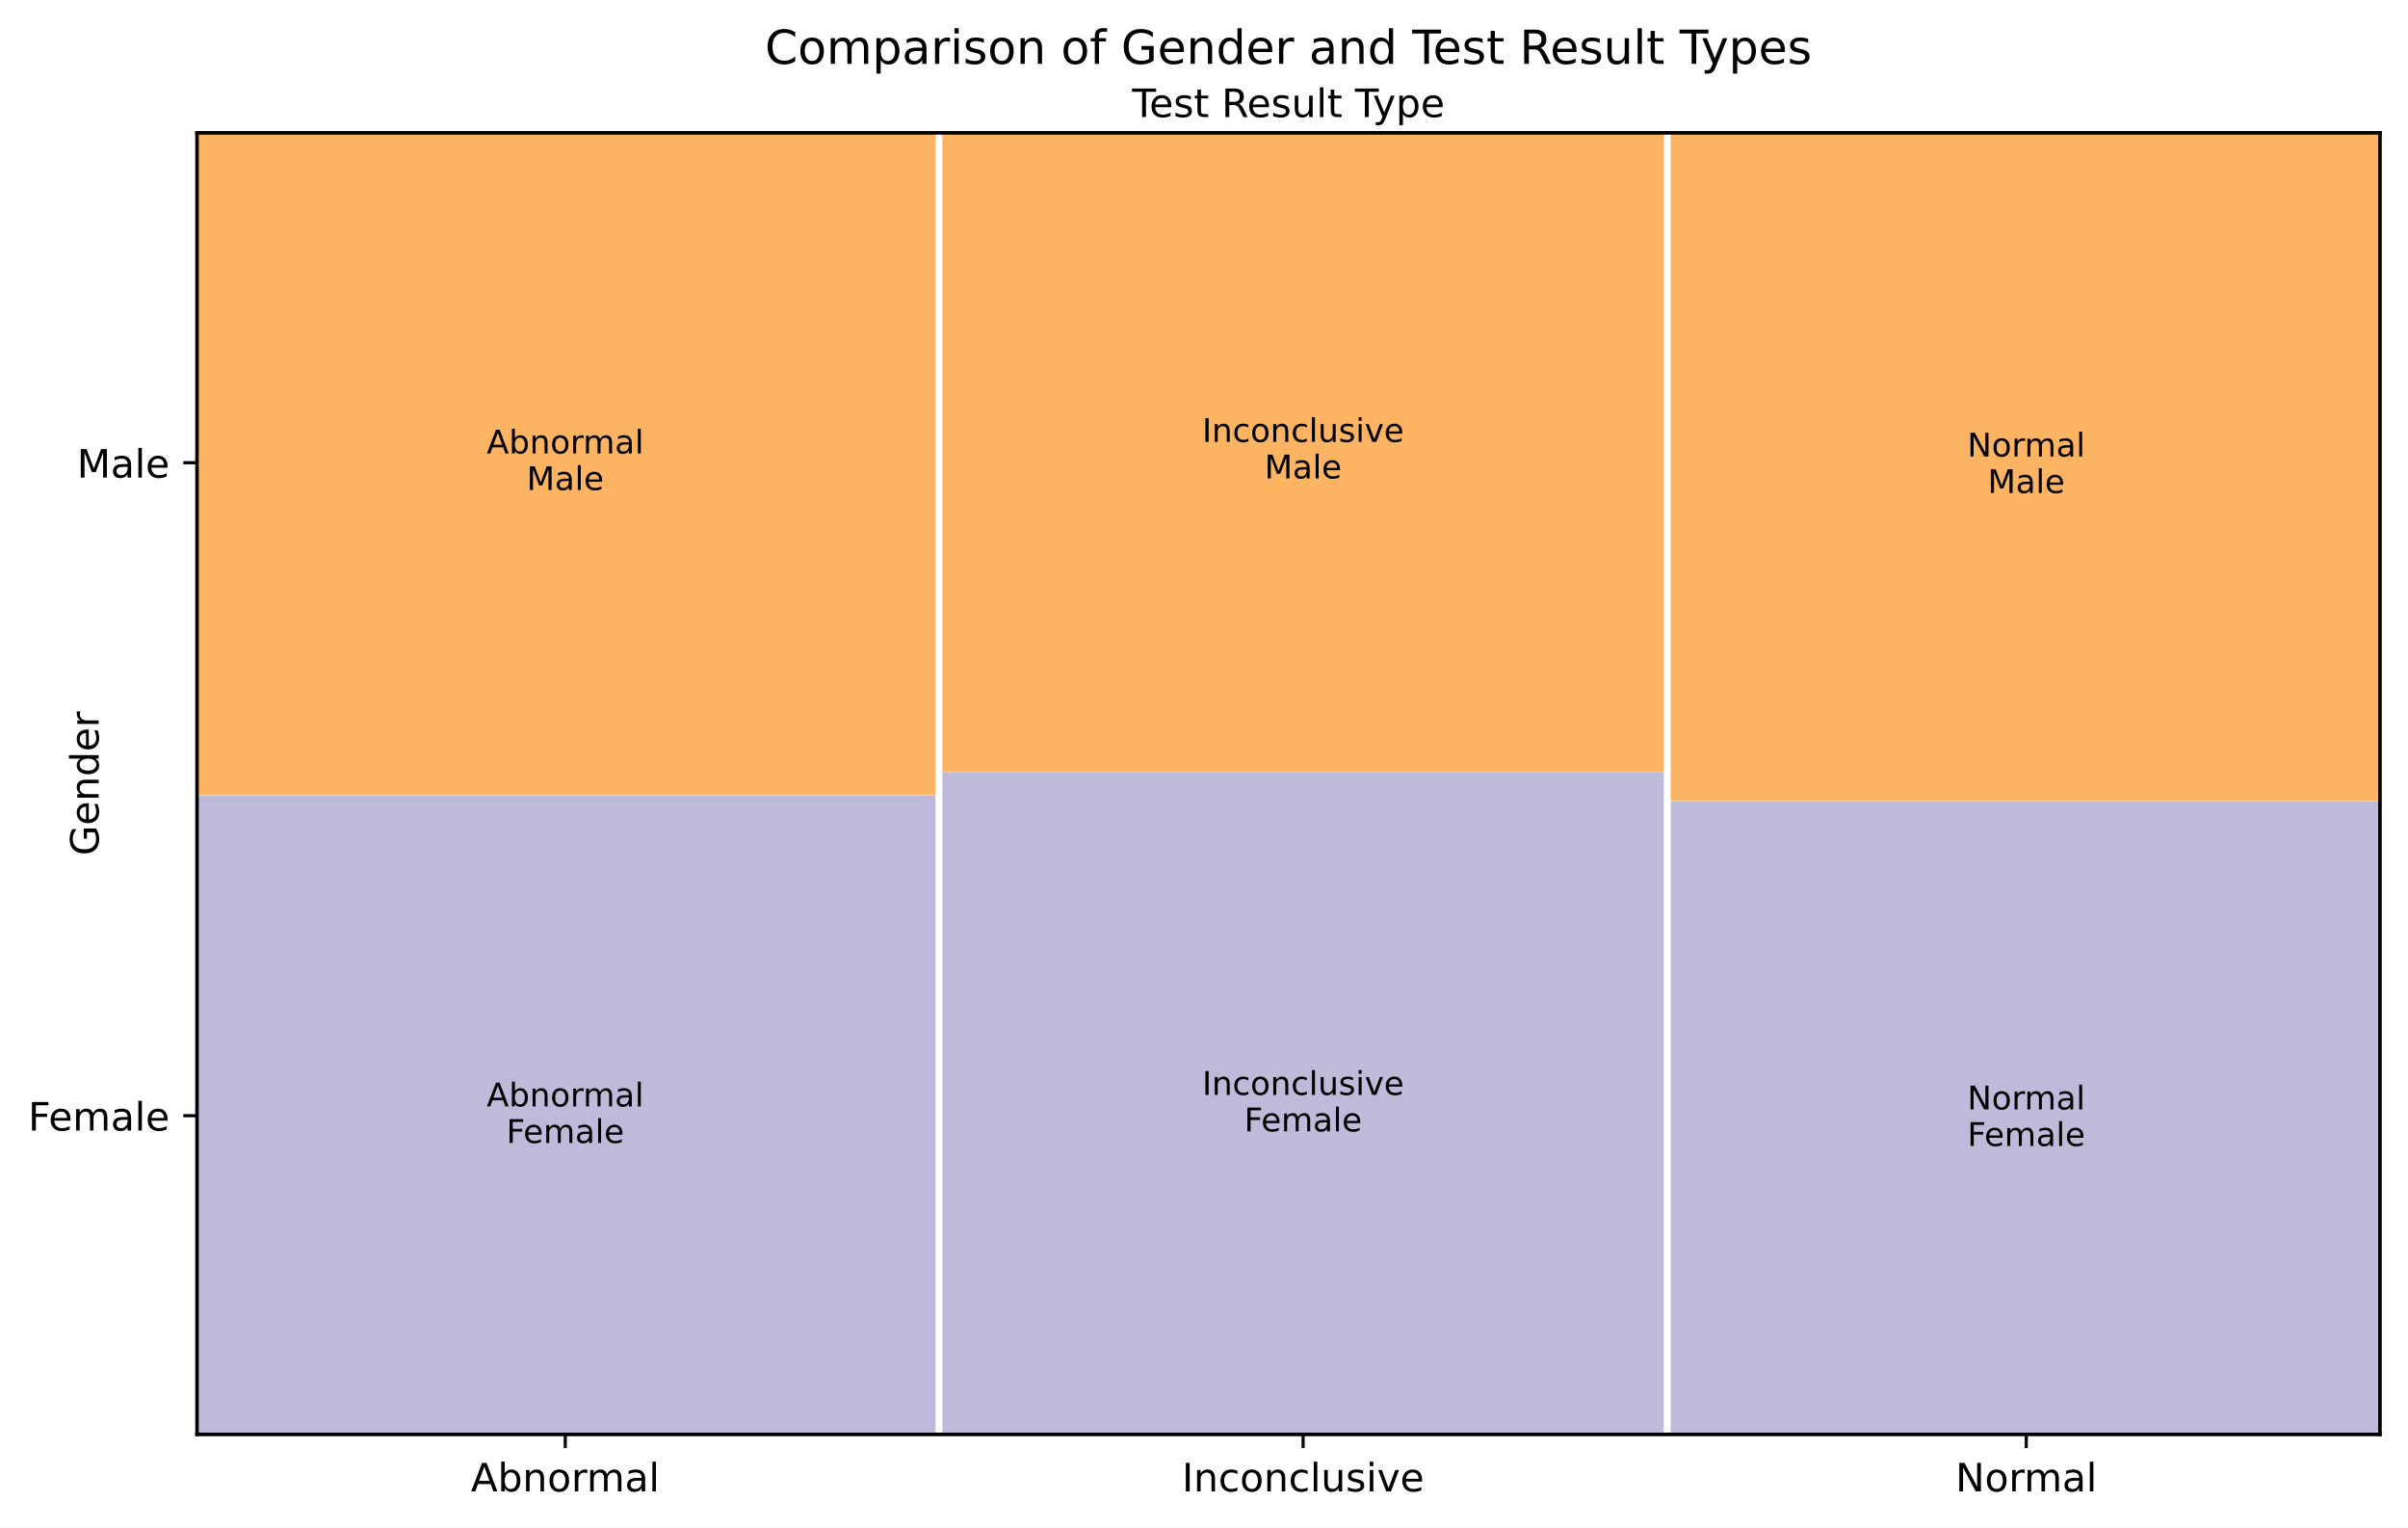
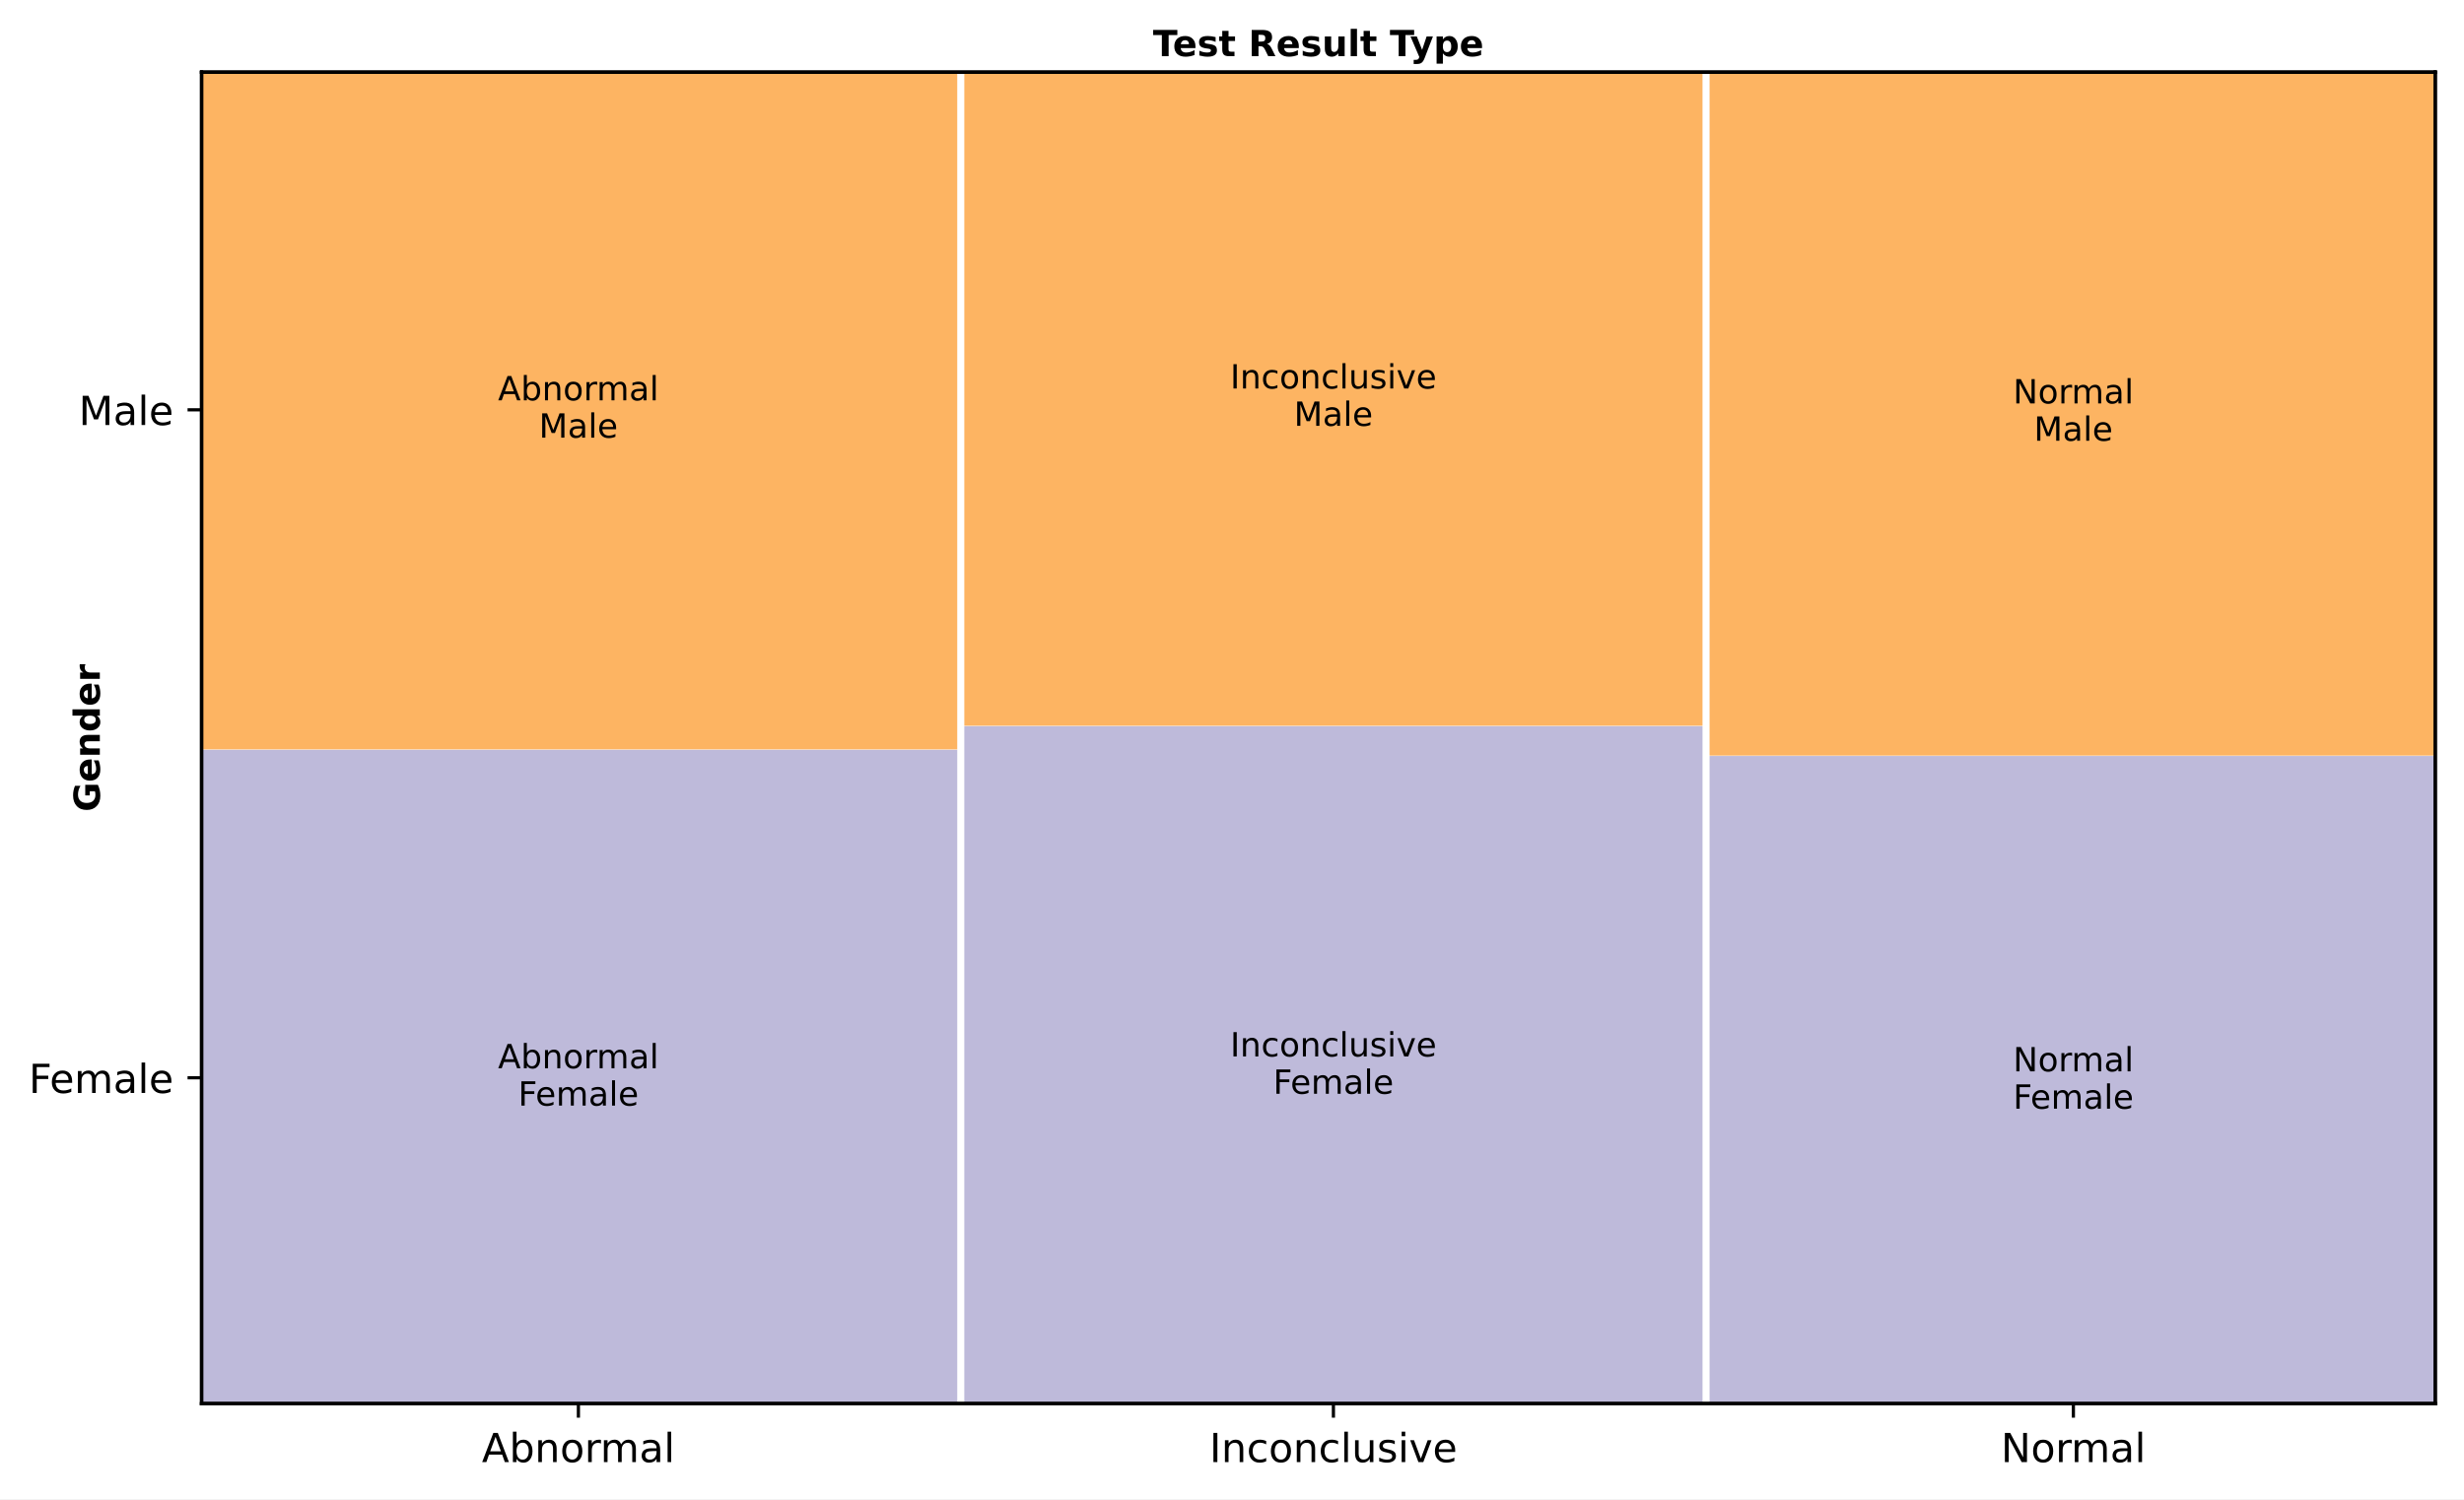
- <svg xmlns="http://www.w3.org/2000/svg" xmlns:xlink="http://www.w3.org/1999/xlink" width="615.555pt" height="390.435pt" viewBox="0 0 615.555 390.435" version="1.1">
+ <svg xmlns="http://www.w3.org/2000/svg" xmlns:xlink="http://www.w3.org/1999/xlink" width="615.555pt" height="374.557pt" viewBox="0 0 615.555 374.557" version="1.1">
  <defs>
    <style type="text/css">*{stroke-linejoin: round; stroke-linecap: butt}</style>
  </defs>
  <g id="figure_1">
    <g id="patch_1">
-       <path d="M 0 390.435  L 615.555 390.435  L 615.555 0  L 0 0  z " style="fill: #ffffff" />
+       <path d="M 0 374.557  L 615.555 374.557  L 615.555 0  L 0 0  z " style="fill: #ffffff" />
    </g>
    <g id="axes_1">
      <g id="patch_2">
-         <path d="M 50.355 366.557  L 608.355 366.557  L 608.355 33.917  L 50.355 33.917  z " style="fill: #ffffff" />
+         <path d="M 50.355 350.679  L 608.355 350.679  L 608.355 18.039  L 50.355 18.039  z " style="fill: #ffffff" />
      </g>
      <g id="patch_3">
-         <path d="M 50.355 366.557  L 238.638 366.557  L 238.638 203.708  L 50.355 203.708  z " clip-path="url(#p337339353b)" style="fill: #bebada; stroke: #bebada; stroke-linejoin: miter" />
+         <path d="M 50.355 350.679  L 238.638 350.679  L 238.638 187.83  L 50.355 187.83  z " clip-path="url(#p6de91dd6f9)" style="fill: #bebada; stroke: #bebada; stroke-linejoin: miter" />
      </g>
      <g id="patch_4">
-         <path d="M 50.355 202.602  L 238.638 202.602  L 238.638 33.917  L 50.355 33.917  z " clip-path="url(#p337339353b)" style="fill: #fdb462; stroke: #fdb462; stroke-linejoin: miter" />
+         <path d="M 50.355 186.724  L 238.638 186.724  L 238.638 18.039  L 50.355 18.039  z " clip-path="url(#p6de91dd6f9)" style="fill: #fdb462; stroke: #fdb462; stroke-linejoin: miter" />
      </g>
      <g id="patch_5">
-         <path d="M 241.401 366.557  L 424.822 366.557  L 424.822 197.793  L 241.401 197.793  z " clip-path="url(#p337339353b)" style="fill: #bebada; stroke: #bebada; stroke-linejoin: miter" />
+         <path d="M 241.401 350.679  L 424.822 350.679  L 424.822 181.915  L 241.401 181.915  z " clip-path="url(#p6de91dd6f9)" style="fill: #bebada; stroke: #bebada; stroke-linejoin: miter" />
      </g>
      <g id="patch_6">
-         <path d="M 241.401 196.688  L 424.822 196.688  L 424.822 33.917  L 241.401 33.917  z " clip-path="url(#p337339353b)" style="fill: #fdb462; stroke: #fdb462; stroke-linejoin: miter" />
+         <path d="M 241.401 180.81  L 424.822 180.81  L 424.822 18.039  L 241.401 18.039  z " clip-path="url(#p6de91dd6f9)" style="fill: #fdb462; stroke: #fdb462; stroke-linejoin: miter" />
      </g>
      <g id="patch_7">
-         <path d="M 427.585 366.557  L 608.355 366.557  L 608.355 205.247  L 427.585 205.247  z " clip-path="url(#p337339353b)" style="fill: #bebada; stroke: #bebada; stroke-linejoin: miter" />
+         <path d="M 427.585 350.679  L 608.355 350.679  L 608.355 189.369  L 427.585 189.369  z " clip-path="url(#p6de91dd6f9)" style="fill: #bebada; stroke: #bebada; stroke-linejoin: miter" />
      </g>
      <g id="patch_8">
-         <path d="M 427.585 204.142  L 608.355 204.142  L 608.355 33.917  L 427.585 33.917  z " clip-path="url(#p337339353b)" style="fill: #fdb462; stroke: #fdb462; stroke-linejoin: miter" />
+         <path d="M 427.585 188.264  L 608.355 188.264  L 608.355 18.039  L 427.585 18.039  z " clip-path="url(#p6de91dd6f9)" style="fill: #fdb462; stroke: #fdb462; stroke-linejoin: miter" />
      </g>
      <g id="matplotlib.axis_1">
        <g id="xtick_1">
          <g id="line2d_1">
            <defs>
-               <path id="m470be9a6ca" d="M 0 0  L 0 3.5  " style="stroke: #000000; stroke-width: 0.8" />
+               <path id="me38c079eae" d="M 0 0  L 0 3.5  " style="stroke: #000000; stroke-width: 0.8" />
            </defs>
            <g>
-               <use xlink:href="#m470be9a6ca" x="144.496" y="366.557" style="stroke: #000000; stroke-width: 0.8" />
+               <use xlink:href="#me38c079eae" x="144.496" y="350.679" style="stroke: #000000; stroke-width: 0.8" />
            </g>
          </g>
          <g id="text_1">
-             <g transform="translate(120.3824 381.155) scale(0.1 -0.1)">
+             <g transform="translate(120.3824 365.277) scale(0.1 -0.1)">
              <defs>
                <path id="DejaVuSans-41" d="M 2188 4044  L 1331 1722  L 3047 1722  L 2188 4044  z M 1831 4666  L 2547 4666  L 4325 0  L 3669 0  L 3244 1197  L 1141 1197  L 716 0  L 50 0  L 1831 4666  z " transform="scale(0.015625)" />
                <path id="DejaVuSans-62" d="M 3116 1747  Q 3116 2381 2855 2742  Q 2594 3103 2138 3103  Q 1681 3103 1420 2742  Q 1159 2381 1159 1747  Q 1159 1113 1420 752  Q 1681 391 2138 391  Q 2594 391 2855 752  Q 3116 1113 3116 1747  z M 1159 2969  Q 1341 3281 1617 3432  Q 1894 3584 2278 3584  Q 2916 3584 3314 3078  Q 3713 2572 3713 1747  Q 3713 922 3314 415  Q 2916 -91 2278 -91  Q 1894 -91 1617 61  Q 1341 213 1159 525  L 1159 0  L 581 0  L 581 4863  L 1159 4863  L 1159 2969  z " transform="scale(0.015625)" />
                <path id="DejaVuSans-6e" d="M 3513 2113  L 3513 0  L 2938 0  L 2938 2094  Q 2938 2591 2744 2837  Q 2550 3084 2163 3084  Q 1697 3084 1428 2787  Q 1159 2491 1159 1978  L 1159 0  L 581 0  L 581 3500  L 1159 3500  L 1159 2956  Q 1366 3272 1645 3428  Q 1925 3584 2291 3584  Q 2894 3584 3203 3211  Q 3513 2838 3513 2113  z " transform="scale(0.015625)" />
                <path id="DejaVuSans-6f" d="M 1959 3097  Q 1497 3097 1228 2736  Q 959 2375 959 1747  Q 959 1119 1226 758  Q 1494 397 1959 397  Q 2419 397 2687 759  Q 2956 1122 2956 1747  Q 2956 2369 2687 2733  Q 2419 3097 1959 3097  z M 1959 3584  Q 2709 3584 3137 3096  Q 3566 2609 3566 1747  Q 3566 888 3137 398  Q 2709 -91 1959 -91  Q 1206 -91 779 398  Q 353 888 353 1747  Q 353 2609 779 3096  Q 1206 3584 1959 3584  z " transform="scale(0.015625)" />
                <path id="DejaVuSans-72" d="M 2631 2963  Q 2534 3019 2420 3045  Q 2306 3072 2169 3072  Q 1681 3072 1420 2755  Q 1159 2438 1159 1844  L 1159 0  L 581 0  L 581 3500  L 1159 3500  L 1159 2956  Q 1341 3275 1631 3429  Q 1922 3584 2338 3584  Q 2397 3584 2469 3576  Q 2541 3569 2628 3553  L 2631 2963  z " transform="scale(0.015625)" />
                <path id="DejaVuSans-6d" d="M 3328 2828  Q 3544 3216 3844 3400  Q 4144 3584 4550 3584  Q 5097 3584 5394 3201  Q 5691 2819 5691 2113  L 5691 0  L 5113 0  L 5113 2094  Q 5113 2597 4934 2840  Q 4756 3084 4391 3084  Q 3944 3084 3684 2787  Q 3425 2491 3425 1978  L 3425 0  L 2847 0  L 2847 2094  Q 2847 2600 2669 2842  Q 2491 3084 2119 3084  Q 1678 3084 1418 2786  Q 1159 2488 1159 1978  L 1159 0  L 581 0  L 581 3500  L 1159 3500  L 1159 2956  Q 1356 3278 1631 3431  Q 1906 3584 2284 3584  Q 2666 3584 2933 3390  Q 3200 3197 3328 2828  z " transform="scale(0.015625)" />
                <path id="DejaVuSans-61" d="M 2194 1759  Q 1497 1759 1228 1600  Q 959 1441 959 1056  Q 959 750 1161 570  Q 1363 391 1709 391  Q 2188 391 2477 730  Q 2766 1069 2766 1631  L 2766 1759  L 2194 1759  z M 3341 1997  L 3341 0  L 2766 0  L 2766 531  Q 2569 213 2275 61  Q 1981 -91 1556 -91  Q 1019 -91 701 211  Q 384 513 384 1019  Q 384 1609 779 1909  Q 1175 2209 1959 2209  L 2766 2209  L 2766 2266  Q 2766 2663 2505 2880  Q 2244 3097 1772 3097  Q 1472 3097 1187 3025  Q 903 2953 641 2809  L 641 3341  Q 956 3463 1253 3523  Q 1550 3584 1831 3584  Q 2591 3584 2966 3190  Q 3341 2797 3341 1997  z " transform="scale(0.015625)" />
                <path id="DejaVuSans-6c" d="M 603 4863  L 1178 4863  L 1178 0  L 603 0  L 603 4863  z " transform="scale(0.015625)" />
              </defs>
              <use xlink:href="#DejaVuSans-41" />
              <use xlink:href="#DejaVuSans-62" x="68.408" />
              <use xlink:href="#DejaVuSans-6e" x="131.885" />
              <use xlink:href="#DejaVuSans-6f" x="195.264" />
              <use xlink:href="#DejaVuSans-72" x="256.445" />
              <use xlink:href="#DejaVuSans-6d" x="295.809" />
              <use xlink:href="#DejaVuSans-61" x="393.221" />
              <use xlink:href="#DejaVuSans-6c" x="454.5" />
            </g>
          </g>
        </g>
        <g id="xtick_2">
          <g id="line2d_2">
            <g>
-               <use xlink:href="#m470be9a6ca" x="333.112" y="366.557" style="stroke: #000000; stroke-width: 0.8" />
+               <use xlink:href="#me38c079eae" x="333.112" y="350.679" style="stroke: #000000; stroke-width: 0.8" />
            </g>
          </g>
          <g id="text_2">
-             <g transform="translate(302.1537 381.155) scale(0.1 -0.1)">
+             <g transform="translate(302.1537 365.277) scale(0.1 -0.1)">
              <defs>
                <path id="DejaVuSans-49" d="M 628 4666  L 1259 4666  L 1259 0  L 628 0  L 628 4666  z " transform="scale(0.015625)" />
                <path id="DejaVuSans-63" d="M 3122 3366  L 3122 2828  Q 2878 2963 2633 3030  Q 2388 3097 2138 3097  Q 1578 3097 1268 2742  Q 959 2388 959 1747  Q 959 1106 1268 751  Q 1578 397 2138 397  Q 2388 397 2633 464  Q 2878 531 3122 666  L 3122 134  Q 2881 22 2623 -34  Q 2366 -91 2075 -91  Q 1284 -91 818 406  Q 353 903 353 1747  Q 353 2603 823 3093  Q 1294 3584 2113 3584  Q 2378 3584 2631 3529  Q 2884 3475 3122 3366  z " transform="scale(0.015625)" />
                <path id="DejaVuSans-75" d="M 544 1381  L 544 3500  L 1119 3500  L 1119 1403  Q 1119 906 1312 657  Q 1506 409 1894 409  Q 2359 409 2629 706  Q 2900 1003 2900 1516  L 2900 3500  L 3475 3500  L 3475 0  L 2900 0  L 2900 538  Q 2691 219 2414 64  Q 2138 -91 1772 -91  Q 1169 -91 856 284  Q 544 659 544 1381  z M 1991 3584  L 1991 3584  z " transform="scale(0.015625)" />
                <path id="DejaVuSans-73" d="M 2834 3397  L 2834 2853  Q 2591 2978 2328 3040  Q 2066 3103 1784 3103  Q 1356 3103 1142 2972  Q 928 2841 928 2578  Q 928 2378 1081 2264  Q 1234 2150 1697 2047  L 1894 2003  Q 2506 1872 2764 1633  Q 3022 1394 3022 966  Q 3022 478 2636 193  Q 2250 -91 1575 -91  Q 1294 -91 989 -36  Q 684 19 347 128  L 347 722  Q 666 556 975 473  Q 1284 391 1588 391  Q 1994 391 2212 530  Q 2431 669 2431 922  Q 2431 1156 2273 1281  Q 2116 1406 1581 1522  L 1381 1569  Q 847 1681 609 1914  Q 372 2147 372 2553  Q 372 3047 722 3315  Q 1072 3584 1716 3584  Q 2034 3584 2315 3537  Q 2597 3491 2834 3397  z " transform="scale(0.015625)" />
                <path id="DejaVuSans-69" d="M 603 3500  L 1178 3500  L 1178 0  L 603 0  L 603 3500  z M 603 4863  L 1178 4863  L 1178 4134  L 603 4134  L 603 4863  z " transform="scale(0.015625)" />
                <path id="DejaVuSans-76" d="M 191 3500  L 800 3500  L 1894 563  L 2988 3500  L 3597 3500  L 2284 0  L 1503 0  L 191 3500  z " transform="scale(0.015625)" />
                <path id="DejaVuSans-65" d="M 3597 1894  L 3597 1613  L 953 1613  Q 991 1019 1311 708  Q 1631 397 2203 397  Q 2534 397 2845 478  Q 3156 559 3463 722  L 3463 178  Q 3153 47 2828 -22  Q 2503 -91 2169 -91  Q 1331 -91 842 396  Q 353 884 353 1716  Q 353 2575 817 3079  Q 1281 3584 2069 3584  Q 2775 3584 3186 3129  Q 3597 2675 3597 1894  z M 3022 2063  Q 3016 2534 2758 2815  Q 2500 3097 2075 3097  Q 1594 3097 1305 2825  Q 1016 2553 972 2059  L 3022 2063  z " transform="scale(0.015625)" />
              </defs>
              <use xlink:href="#DejaVuSans-49" />
              <use xlink:href="#DejaVuSans-6e" x="29.492" />
              <use xlink:href="#DejaVuSans-63" x="92.871" />
              <use xlink:href="#DejaVuSans-6f" x="147.852" />
              <use xlink:href="#DejaVuSans-6e" x="209.033" />
              <use xlink:href="#DejaVuSans-63" x="272.412" />
              <use xlink:href="#DejaVuSans-6c" x="327.393" />
              <use xlink:href="#DejaVuSans-75" x="355.176" />
              <use xlink:href="#DejaVuSans-73" x="418.555" />
              <use xlink:href="#DejaVuSans-69" x="470.654" />
              <use xlink:href="#DejaVuSans-76" x="498.438" />
              <use xlink:href="#DejaVuSans-65" x="557.617" />
            </g>
          </g>
        </g>
        <g id="xtick_3">
          <g id="line2d_3">
            <g>
-               <use xlink:href="#m470be9a6ca" x="517.97" y="366.557" style="stroke: #000000; stroke-width: 0.8" />
+               <use xlink:href="#me38c079eae" x="517.97" y="350.679" style="stroke: #000000; stroke-width: 0.8" />
            </g>
          </g>
          <g id="text_3">
-             <g transform="translate(499.8783 381.155) scale(0.1 -0.1)">
+             <g transform="translate(499.8783 365.277) scale(0.1 -0.1)">
              <defs>
                <path id="DejaVuSans-4e" d="M 628 4666  L 1478 4666  L 3547 763  L 3547 4666  L 4159 4666  L 4159 0  L 3309 0  L 1241 3903  L 1241 0  L 628 0  L 628 4666  z " transform="scale(0.015625)" />
              </defs>
              <use xlink:href="#DejaVuSans-4e" />
              <use xlink:href="#DejaVuSans-6f" x="74.805" />
              <use xlink:href="#DejaVuSans-72" x="135.986" />
              <use xlink:href="#DejaVuSans-6d" x="175.35" />
              <use xlink:href="#DejaVuSans-61" x="272.762" />
              <use xlink:href="#DejaVuSans-6c" x="334.041" />
            </g>
          </g>
        </g>
      </g>
      <g id="matplotlib.axis_2">
        <g id="ytick_1">
          <g id="line2d_4">
            <defs>
-               <path id="ma7485f3155" d="M 0 0  L -3.5 0  " style="stroke: #000000; stroke-width: 0.8" />
+               <path id="m39fc5700c9" d="M 0 0  L -3.5 0  " style="stroke: #000000; stroke-width: 0.8" />
            </defs>
            <g>
-               <use xlink:href="#ma7485f3155" x="50.355" y="285.132" style="stroke: #000000; stroke-width: 0.8" />
+               <use xlink:href="#m39fc5700c9" x="50.355" y="269.254" style="stroke: #000000; stroke-width: 0.8" />
            </g>
          </g>
          <g id="text_4">
-             <g transform="translate(7.2 288.9313) scale(0.1 -0.1)">
+             <g transform="translate(7.2 273.0533) scale(0.1 -0.1)">
              <defs>
                <path id="DejaVuSans-46" d="M 628 4666  L 3309 4666  L 3309 4134  L 1259 4134  L 1259 2759  L 3109 2759  L 3109 2228  L 1259 2228  L 1259 0  L 628 0  L 628 4666  z " transform="scale(0.015625)" />
              </defs>
              <use xlink:href="#DejaVuSans-46" />
              <use xlink:href="#DejaVuSans-65" x="52.02" />
              <use xlink:href="#DejaVuSans-6d" x="113.543" />
              <use xlink:href="#DejaVuSans-61" x="210.955" />
              <use xlink:href="#DejaVuSans-6c" x="272.234" />
              <use xlink:href="#DejaVuSans-65" x="300.018" />
            </g>
          </g>
        </g>
        <g id="ytick_2">
          <g id="line2d_5">
            <g>
-               <use xlink:href="#ma7485f3155" x="50.355" y="118.26" style="stroke: #000000; stroke-width: 0.8" />
+               <use xlink:href="#m39fc5700c9" x="50.355" y="102.382" style="stroke: #000000; stroke-width: 0.8" />
            </g>
          </g>
          <g id="text_5">
-             <g transform="translate(19.66719 122.0587) scale(0.1 -0.1)">
+             <g transform="translate(19.66719 106.1808) scale(0.1 -0.1)">
              <defs>
                <path id="DejaVuSans-4d" d="M 628 4666  L 1569 4666  L 2759 1491  L 3956 4666  L 4897 4666  L 4897 0  L 4281 0  L 4281 4097  L 3078 897  L 2444 897  L 1241 4097  L 1241 0  L 628 0  L 628 4666  z " transform="scale(0.015625)" />
              </defs>
              <use xlink:href="#DejaVuSans-4d" />
              <use xlink:href="#DejaVuSans-61" x="86.279" />
              <use xlink:href="#DejaVuSans-6c" x="147.559" />
              <use xlink:href="#DejaVuSans-65" x="175.342" />
            </g>
          </g>
        </g>
      </g>
      <g id="patch_9">
-         <path d="M 50.355 366.557  L 50.355 33.917  " style="fill: none; stroke: #000000; stroke-width: 0.8; stroke-linejoin: miter; stroke-linecap: square" />
+         <path d="M 50.355 350.679  L 50.355 18.039  " style="fill: none; stroke: #000000; stroke-width: 0.8; stroke-linejoin: miter; stroke-linecap: square" />
      </g>
      <g id="patch_10">
-         <path d="M 608.355 366.557  L 608.355 33.917  " style="fill: none; stroke: #000000; stroke-width: 0.8; stroke-linejoin: miter; stroke-linecap: square" />
+         <path d="M 608.355 350.679  L 608.355 18.039  " style="fill: none; stroke: #000000; stroke-width: 0.8; stroke-linejoin: miter; stroke-linecap: square" />
      </g>
      <g id="patch_11">
-         <path d="M 50.355 366.557  L 608.355 366.557  " style="fill: none; stroke: #000000; stroke-width: 0.8; stroke-linejoin: miter; stroke-linecap: square" />
+         <path d="M 50.355 350.679  L 608.355 350.679  " style="fill: none; stroke: #000000; stroke-width: 0.8; stroke-linejoin: miter; stroke-linecap: square" />
      </g>
      <g id="patch_12">
-         <path d="M 50.355 33.917  L 608.355 33.917  " style="fill: none; stroke: #000000; stroke-width: 0.8; stroke-linejoin: miter; stroke-linecap: square" />
+         <path d="M 50.355 18.039  L 608.355 18.039  " style="fill: none; stroke: #000000; stroke-width: 0.8; stroke-linejoin: miter; stroke-linecap: square" />
      </g>
      <g id="text_6">
-         <g transform="translate(124.4095 282.7667) scale(0.0833 -0.0833)">
+         <g transform="translate(124.4095 266.8888) scale(0.0833 -0.0833)">
          <use xlink:href="#DejaVuSans-41" />
          <use xlink:href="#DejaVuSans-62" x="68.408" />
          <use xlink:href="#DejaVuSans-6e" x="131.885" />
          <use xlink:href="#DejaVuSans-6f" x="195.264" />
          <use xlink:href="#DejaVuSans-72" x="256.445" />
          <use xlink:href="#DejaVuSans-6d" x="295.809" />
          <use xlink:href="#DejaVuSans-61" x="393.221" />
          <use xlink:href="#DejaVuSans-6c" x="454.5" />
        </g>
-         <g transform="translate(129.438 292.0945) scale(0.0833 -0.0833)">
+         <g transform="translate(129.438 276.2165) scale(0.0833 -0.0833)">
          <use xlink:href="#DejaVuSans-46" />
          <use xlink:href="#DejaVuSans-65" x="52.02" />
          <use xlink:href="#DejaVuSans-6d" x="113.543" />
          <use xlink:href="#DejaVuSans-61" x="210.955" />
          <use xlink:href="#DejaVuSans-6c" x="272.234" />
          <use xlink:href="#DejaVuSans-65" x="300.018" />
        </g>
      </g>
      <g id="text_7">
-         <g transform="translate(124.4095 115.8942) scale(0.0833 -0.0833)">
+         <g transform="translate(124.4095 100.0162) scale(0.0833 -0.0833)">
          <use xlink:href="#DejaVuSans-41" />
          <use xlink:href="#DejaVuSans-62" x="68.408" />
          <use xlink:href="#DejaVuSans-6e" x="131.885" />
          <use xlink:href="#DejaVuSans-6f" x="195.264" />
          <use xlink:href="#DejaVuSans-72" x="256.445" />
          <use xlink:href="#DejaVuSans-6d" x="295.809" />
          <use xlink:href="#DejaVuSans-61" x="393.221" />
          <use xlink:href="#DejaVuSans-6c" x="454.5" />
        </g>
-         <g transform="translate(134.6306 125.222) scale(0.0833 -0.0833)">
+         <g transform="translate(134.6306 109.344) scale(0.0833 -0.0833)">
          <use xlink:href="#DejaVuSans-4d" />
          <use xlink:href="#DejaVuSans-61" x="86.279" />
          <use xlink:href="#DejaVuSans-6c" x="147.559" />
          <use xlink:href="#DejaVuSans-65" x="175.342" />
        </g>
      </g>
      <g id="text_8">
-         <g transform="translate(307.3237 279.8096) scale(0.0833 -0.0833)">
+         <g transform="translate(307.3237 263.9316) scale(0.0833 -0.0833)">
          <use xlink:href="#DejaVuSans-49" />
          <use xlink:href="#DejaVuSans-6e" x="29.492" />
          <use xlink:href="#DejaVuSans-63" x="92.871" />
          <use xlink:href="#DejaVuSans-6f" x="147.852" />
          <use xlink:href="#DejaVuSans-6e" x="209.033" />
          <use xlink:href="#DejaVuSans-63" x="272.412" />
          <use xlink:href="#DejaVuSans-6c" x="327.393" />
          <use xlink:href="#DejaVuSans-75" x="355.176" />
          <use xlink:href="#DejaVuSans-73" x="418.555" />
          <use xlink:href="#DejaVuSans-69" x="470.654" />
          <use xlink:href="#DejaVuSans-76" x="498.438" />
          <use xlink:href="#DejaVuSans-65" x="557.617" />
        </g>
-         <g transform="translate(318.0531 289.1374) scale(0.0833 -0.0833)">
+         <g transform="translate(318.0531 273.2594) scale(0.0833 -0.0833)">
          <use xlink:href="#DejaVuSans-46" />
          <use xlink:href="#DejaVuSans-65" x="52.02" />
          <use xlink:href="#DejaVuSans-6d" x="113.543" />
          <use xlink:href="#DejaVuSans-61" x="210.955" />
          <use xlink:href="#DejaVuSans-6c" x="272.234" />
          <use xlink:href="#DejaVuSans-65" x="300.018" />
        </g>
      </g>
      <g id="text_9">
-         <g transform="translate(307.3237 112.9371) scale(0.0833 -0.0833)">
+         <g transform="translate(307.3237 97.05909) scale(0.0833 -0.0833)">
          <use xlink:href="#DejaVuSans-49" />
          <use xlink:href="#DejaVuSans-6e" x="29.492" />
          <use xlink:href="#DejaVuSans-63" x="92.871" />
          <use xlink:href="#DejaVuSans-6f" x="147.852" />
          <use xlink:href="#DejaVuSans-6e" x="209.033" />
          <use xlink:href="#DejaVuSans-63" x="272.412" />
          <use xlink:href="#DejaVuSans-6c" x="327.393" />
          <use xlink:href="#DejaVuSans-75" x="355.176" />
          <use xlink:href="#DejaVuSans-73" x="418.555" />
          <use xlink:href="#DejaVuSans-69" x="470.654" />
          <use xlink:href="#DejaVuSans-76" x="498.438" />
          <use xlink:href="#DejaVuSans-65" x="557.617" />
        </g>
-         <g transform="translate(323.2457 122.2648) scale(0.0833 -0.0833)">
+         <g transform="translate(323.2457 106.3869) scale(0.0833 -0.0833)">
          <use xlink:href="#DejaVuSans-4d" />
          <use xlink:href="#DejaVuSans-61" x="86.279" />
          <use xlink:href="#DejaVuSans-6c" x="147.559" />
          <use xlink:href="#DejaVuSans-65" x="175.342" />
        </g>
      </g>
      <g id="text_10">
-         <g transform="translate(502.8996 283.5367) scale(0.0833 -0.0833)">
+         <g transform="translate(502.8996 267.6587) scale(0.0833 -0.0833)">
          <use xlink:href="#DejaVuSans-4e" />
          <use xlink:href="#DejaVuSans-6f" x="74.805" />
          <use xlink:href="#DejaVuSans-72" x="135.986" />
          <use xlink:href="#DejaVuSans-6d" x="175.35" />
          <use xlink:href="#DejaVuSans-61" x="272.762" />
          <use xlink:href="#DejaVuSans-6c" x="334.041" />
        </g>
-         <g transform="translate(502.9113 292.8644) scale(0.0833 -0.0833)">
+         <g transform="translate(502.9113 276.9865) scale(0.0833 -0.0833)">
          <use xlink:href="#DejaVuSans-46" />
          <use xlink:href="#DejaVuSans-65" x="52.02" />
          <use xlink:href="#DejaVuSans-6d" x="113.543" />
          <use xlink:href="#DejaVuSans-61" x="210.955" />
          <use xlink:href="#DejaVuSans-6c" x="272.234" />
          <use xlink:href="#DejaVuSans-65" x="300.018" />
        </g>
      </g>
      <g id="text_11">
-         <g transform="translate(502.8996 116.6641) scale(0.0833 -0.0833)">
+         <g transform="translate(502.8996 100.7861) scale(0.0833 -0.0833)">
          <use xlink:href="#DejaVuSans-4e" />
          <use xlink:href="#DejaVuSans-6f" x="74.805" />
          <use xlink:href="#DejaVuSans-72" x="135.986" />
          <use xlink:href="#DejaVuSans-6d" x="175.35" />
          <use xlink:href="#DejaVuSans-61" x="272.762" />
          <use xlink:href="#DejaVuSans-6c" x="334.041" />
        </g>
-         <g transform="translate(508.1039 125.9919) scale(0.0833 -0.0833)">
+         <g transform="translate(508.1039 110.1139) scale(0.0833 -0.0833)">
          <use xlink:href="#DejaVuSans-4d" />
          <use xlink:href="#DejaVuSans-61" x="86.279" />
          <use xlink:href="#DejaVuSans-6c" x="147.559" />
          <use xlink:href="#DejaVuSans-65" x="175.342" />
        </g>
      </g>
      <g id="text_12">
-         <g transform="translate(25.21406 218.6623) rotate(-90) scale(0.1 -0.1)">
+         <g transform="translate(24.93812 202.8002) rotate(-90) scale(0.09 -0.09)">
          <defs>
-             <path id="DejaVuSans-47" d="M 3809 666  L 3809 1919  L 2778 1919  L 2778 2438  L 4434 2438  L 4434 434  Q 4069 175 3628 42  Q 3188 -91 2688 -91  Q 1594 -91 976 548  Q 359 1188 359 2328  Q 359 3472 976 4111  Q 1594 4750 2688 4750  Q 3144 4750 3555 4637  Q 3966 4525 4313 4306  L 4313 3634  Q 3963 3931 3569 4081  Q 3175 4231 2741 4231  Q 1884 4231 1454 3753  Q 1025 3275 1025 2328  Q 1025 1384 1454 906  Q 1884 428 2741 428  Q 3075 428 3337 486  Q 3600 544 3809 666  z " transform="scale(0.015625)" />
-             <path id="DejaVuSans-64" d="M 2906 2969  L 2906 4863  L 3481 4863  L 3481 0  L 2906 0  L 2906 525  Q 2725 213 2448 61  Q 2172 -91 1784 -91  Q 1150 -91 751 415  Q 353 922 353 1747  Q 353 2572 751 3078  Q 1150 3584 1784 3584  Q 2172 3584 2448 3432  Q 2725 3281 2906 2969  z M 947 1747  Q 947 1113 1208 752  Q 1469 391 1925 391  Q 2381 391 2643 752  Q 2906 1113 2906 1747  Q 2906 2381 2643 2742  Q 2381 3103 1925 3103  Q 1469 3103 1208 2742  Q 947 2381 947 1747  z " transform="scale(0.015625)" />
+             <path id="DejaVuSans-Bold-47" d="M 4781 347  Q 4331 128 3847 18  Q 3363 -91 2847 -91  Q 1681 -91 1000 561  Q 319 1213 319 2328  Q 319 3456 1012 4103  Q 1706 4750 2913 4750  Q 3378 4750 3804 4662  Q 4231 4575 4609 4403  L 4609 3438  Q 4219 3659 3833 3768  Q 3447 3878 3059 3878  Q 2341 3878 1952 3476  Q 1563 3075 1563 2328  Q 1563 1588 1938 1184  Q 2313 781 3003 781  Q 3191 781 3352 804  Q 3513 828 3641 878  L 3641 1784  L 2906 1784  L 2906 2591  L 4781 2591  L 4781 347  z " transform="scale(0.015625)" />
+             <path id="DejaVuSans-Bold-65" d="M 4031 1759  L 4031 1441  L 1416 1441  Q 1456 1047 1700 850  Q 1944 653 2381 653  Q 2734 653 3104 758  Q 3475 863 3866 1075  L 3866 213  Q 3469 63 3072 -14  Q 2675 -91 2278 -91  Q 1328 -91 801 392  Q 275 875 275 1747  Q 275 2603 792 3093  Q 1309 3584 2216 3584  Q 3041 3584 3536 3087  Q 4031 2591 4031 1759  z M 2881 2131  Q 2881 2450 2695 2645  Q 2509 2841 2209 2841  Q 1884 2841 1681 2658  Q 1478 2475 1428 2131  L 2881 2131  z " transform="scale(0.015625)" />
+             <path id="DejaVuSans-Bold-6e" d="M 4056 2131  L 4056 0  L 2931 0  L 2931 347  L 2931 1631  Q 2931 2084 2911 2256  Q 2891 2428 2841 2509  Q 2775 2619 2662 2680  Q 2550 2741 2406 2741  Q 2056 2741 1856 2470  Q 1656 2200 1656 1722  L 1656 0  L 538 0  L 538 3500  L 1656 3500  L 1656 2988  Q 1909 3294 2193 3439  Q 2478 3584 2822 3584  Q 3428 3584 3742 3212  Q 4056 2841 4056 2131  z " transform="scale(0.015625)" />
+             <path id="DejaVuSans-Bold-64" d="M 2919 2988  L 2919 4863  L 4044 4863  L 4044 0  L 2919 0  L 2919 506  Q 2688 197 2409 53  Q 2131 -91 1766 -91  Q 1119 -91 703 423  Q 288 938 288 1747  Q 288 2556 703 3070  Q 1119 3584 1766 3584  Q 2128 3584 2408 3439  Q 2688 3294 2919 2988  z M 2181 722  Q 2541 722 2730 984  Q 2919 1247 2919 1747  Q 2919 2247 2730 2509  Q 2541 2772 2181 2772  Q 1825 2772 1636 2509  Q 1447 2247 1447 1747  Q 1447 1247 1636 984  Q 1825 722 2181 722  z " transform="scale(0.015625)" />
+             <path id="DejaVuSans-Bold-72" d="M 3138 2547  Q 2991 2616 2845 2648  Q 2700 2681 2553 2681  Q 2122 2681 1889 2404  Q 1656 2128 1656 1613  L 1656 0  L 538 0  L 538 3500  L 1656 3500  L 1656 2925  Q 1872 3269 2151 3426  Q 2431 3584 2822 3584  Q 2878 3584 2943 3579  Q 3009 3575 3134 3559  L 3138 2547  z " transform="scale(0.015625)" />
          </defs>
-           <use xlink:href="#DejaVuSans-47" />
-           <use xlink:href="#DejaVuSans-65" x="77.49" />
-           <use xlink:href="#DejaVuSans-6e" x="139.014" />
-           <use xlink:href="#DejaVuSans-64" x="202.393" />
-           <use xlink:href="#DejaVuSans-65" x="265.869" />
-           <use xlink:href="#DejaVuSans-72" x="327.393" />
+           <use xlink:href="#DejaVuSans-Bold-47" />
+           <use xlink:href="#DejaVuSans-Bold-65" x="82.08" />
+           <use xlink:href="#DejaVuSans-Bold-6e" x="149.902" />
+           <use xlink:href="#DejaVuSans-Bold-64" x="221.094" />
+           <use xlink:href="#DejaVuSans-Bold-65" x="292.676" />
+           <use xlink:href="#DejaVuSans-Bold-72" x="360.498" />
        </g>
      </g>
    </g>
    <g id="axes_2">
      <g id="matplotlib.axis_3" />
      <g id="patch_13">
-         <path d="M 50.355 366.557  L 50.355 33.917  " style="fill: none; stroke: #000000; stroke-width: 0.8; stroke-linejoin: miter; stroke-linecap: square" />
+         <path d="M 50.355 350.679  L 50.355 18.039  " style="fill: none; stroke: #000000; stroke-width: 0.8; stroke-linejoin: miter; stroke-linecap: square" />
      </g>
      <g id="patch_14">
-         <path d="M 608.355 366.557  L 608.355 33.917  " style="fill: none; stroke: #000000; stroke-width: 0.8; stroke-linejoin: miter; stroke-linecap: square" />
+         <path d="M 608.355 350.679  L 608.355 18.039  " style="fill: none; stroke: #000000; stroke-width: 0.8; stroke-linejoin: miter; stroke-linecap: square" />
      </g>
      <g id="patch_15">
-         <path d="M 50.355 366.557  L 608.355 366.557  " style="fill: none; stroke: #000000; stroke-width: 0.8; stroke-linejoin: miter; stroke-linecap: square" />
+         <path d="M 50.355 350.679  L 608.355 350.679  " style="fill: none; stroke: #000000; stroke-width: 0.8; stroke-linejoin: miter; stroke-linecap: square" />
      </g>
      <g id="patch_16">
-         <path d="M 50.355 33.917  L 608.355 33.917  " style="fill: none; stroke: #000000; stroke-width: 0.8; stroke-linejoin: miter; stroke-linecap: square" />
+         <path d="M 50.355 18.039  L 608.355 18.039  " style="fill: none; stroke: #000000; stroke-width: 0.8; stroke-linejoin: miter; stroke-linecap: square" />
      </g>
    </g>
    <g id="axes_3">
      <g id="matplotlib.axis_4">
        <g id="text_13">
-           <g transform="translate(289.4 29.91656) scale(0.1 -0.1)">
+           <g transform="translate(288.032 14.03859) scale(0.09 -0.09)">
            <defs>
-               <path id="DejaVuSans-54" d="M -19 4666  L 3928 4666  L 3928 4134  L 2272 4134  L 2272 0  L 1638 0  L 1638 4134  L -19 4134  L -19 4666  z " transform="scale(0.015625)" />
-               <path id="DejaVuSans-74" d="M 1172 4494  L 1172 3500  L 2356 3500  L 2356 3053  L 1172 3053  L 1172 1153  Q 1172 725 1289 603  Q 1406 481 1766 481  L 2356 481  L 2356 0  L 1766 0  Q 1100 0 847 248  Q 594 497 594 1153  L 594 3053  L 172 3053  L 172 3500  L 594 3500  L 594 4494  L 1172 4494  z " transform="scale(0.015625)" />
-               <path id="DejaVuSans-20" transform="scale(0.015625)" />
-               <path id="DejaVuSans-52" d="M 2841 2188  Q 3044 2119 3236 1894  Q 3428 1669 3622 1275  L 4263 0  L 3584 0  L 2988 1197  Q 2756 1666 2539 1819  Q 2322 1972 1947 1972  L 1259 1972  L 1259 0  L 628 0  L 628 4666  L 2053 4666  Q 2853 4666 3247 4331  Q 3641 3997 3641 3322  Q 3641 2881 3436 2590  Q 3231 2300 2841 2188  z M 1259 4147  L 1259 2491  L 2053 2491  Q 2509 2491 2742 2702  Q 2975 2913 2975 3322  Q 2975 3731 2742 3939  Q 2509 4147 2053 4147  L 1259 4147  z " transform="scale(0.015625)" />
-               <path id="DejaVuSans-79" d="M 2059 -325  Q 1816 -950 1584 -1140  Q 1353 -1331 966 -1331  L 506 -1331  L 506 -850  L 844 -850  Q 1081 -850 1212 -737  Q 1344 -625 1503 -206  L 1606 56  L 191 3500  L 800 3500  L 1894 763  L 2988 3500  L 3597 3500  L 2059 -325  z " transform="scale(0.015625)" />
-               <path id="DejaVuSans-70" d="M 1159 525  L 1159 -1331  L 581 -1331  L 581 3500  L 1159 3500  L 1159 2969  Q 1341 3281 1617 3432  Q 1894 3584 2278 3584  Q 2916 3584 3314 3078  Q 3713 2572 3713 1747  Q 3713 922 3314 415  Q 2916 -91 2278 -91  Q 1894 -91 1617 61  Q 1341 213 1159 525  z M 3116 1747  Q 3116 2381 2855 2742  Q 2594 3103 2138 3103  Q 1681 3103 1420 2742  Q 1159 2381 1159 1747  Q 1159 1113 1420 752  Q 1681 391 2138 391  Q 2594 391 2855 752  Q 3116 1113 3116 1747  z " transform="scale(0.015625)" />
+               <path id="DejaVuSans-Bold-54" d="M 31 4666  L 4331 4666  L 4331 3756  L 2784 3756  L 2784 0  L 1581 0  L 1581 3756  L 31 3756  L 31 4666  z " transform="scale(0.015625)" />
+               <path id="DejaVuSans-Bold-73" d="M 3272 3391  L 3272 2541  Q 2913 2691 2578 2766  Q 2244 2841 1947 2841  Q 1628 2841 1473 2761  Q 1319 2681 1319 2516  Q 1319 2381 1436 2309  Q 1553 2238 1856 2203  L 2053 2175  Q 2913 2066 3209 1816  Q 3506 1566 3506 1031  Q 3506 472 3093 190  Q 2681 -91 1863 -91  Q 1516 -91 1145 -36  Q 775 19 384 128  L 384 978  Q 719 816 1070 734  Q 1422 653 1784 653  Q 2113 653 2278 743  Q 2444 834 2444 1013  Q 2444 1163 2330 1236  Q 2216 1309 1875 1350  L 1678 1375  Q 931 1469 631 1722  Q 331 1975 331 2491  Q 331 3047 712 3315  Q 1094 3584 1881 3584  Q 2191 3584 2531 3537  Q 2872 3491 3272 3391  z " transform="scale(0.015625)" />
+               <path id="DejaVuSans-Bold-74" d="M 1759 4494  L 1759 3500  L 2913 3500  L 2913 2700  L 1759 2700  L 1759 1216  Q 1759 972 1856 886  Q 1953 800 2241 800  L 2816 800  L 2816 0  L 1856 0  Q 1194 0 917 276  Q 641 553 641 1216  L 641 2700  L 84 2700  L 84 3500  L 641 3500  L 641 4494  L 1759 4494  z " transform="scale(0.015625)" />
+               <path id="DejaVuSans-Bold-20" transform="scale(0.015625)" />
+               <path id="DejaVuSans-Bold-52" d="M 2297 2597  Q 2675 2597 2839 2737  Q 3003 2878 3003 3200  Q 3003 3519 2839 3656  Q 2675 3794 2297 3794  L 1791 3794  L 1791 2597  L 2297 2597  z M 1791 1766  L 1791 0  L 588 0  L 588 4666  L 2425 4666  Q 3347 4666 3776 4356  Q 4206 4047 4206 3378  Q 4206 2916 3982 2619  Q 3759 2322 3309 2181  Q 3556 2125 3751 1926  Q 3947 1728 4147 1325  L 4800 0  L 3519 0  L 2950 1159  Q 2778 1509 2601 1637  Q 2425 1766 2131 1766  L 1791 1766  z " transform="scale(0.015625)" />
+               <path id="DejaVuSans-Bold-75" d="M 500 1363  L 500 3500  L 1625 3500  L 1625 3150  Q 1625 2866 1622 2436  Q 1619 2006 1619 1863  Q 1619 1441 1641 1255  Q 1663 1069 1716 984  Q 1784 875 1895 815  Q 2006 756 2150 756  Q 2500 756 2700 1025  Q 2900 1294 2900 1772  L 2900 3500  L 4019 3500  L 4019 0  L 2900 0  L 2900 506  Q 2647 200 2364 54  Q 2081 -91 1741 -91  Q 1134 -91 817 281  Q 500 653 500 1363  z " transform="scale(0.015625)" />
+               <path id="DejaVuSans-Bold-6c" d="M 538 4863  L 1656 4863  L 1656 0  L 538 0  L 538 4863  z " transform="scale(0.015625)" />
+               <path id="DejaVuSans-Bold-79" d="M 78 3500  L 1197 3500  L 2138 1125  L 2938 3500  L 4056 3500  L 2584 -331  Q 2363 -916 2067 -1148  Q 1772 -1381 1288 -1381  L 641 -1381  L 641 -647  L 991 -647  Q 1275 -647 1404 -556  Q 1534 -466 1606 -231  L 1638 -134  L 78 3500  z " transform="scale(0.015625)" />
+               <path id="DejaVuSans-Bold-70" d="M 1656 506  L 1656 -1331  L 538 -1331  L 538 3500  L 1656 3500  L 1656 2988  Q 1888 3294 2169 3439  Q 2450 3584 2816 3584  Q 3463 3584 3878 3070  Q 4294 2556 4294 1747  Q 4294 938 3878 423  Q 3463 -91 2816 -91  Q 2450 -91 2169 54  Q 1888 200 1656 506  z M 2400 2772  Q 2041 2772 1848 2508  Q 1656 2244 1656 1747  Q 1656 1250 1848 986  Q 2041 722 2400 722  Q 2759 722 2948 984  Q 3138 1247 3138 1747  Q 3138 2247 2948 2509  Q 2759 2772 2400 2772  z " transform="scale(0.015625)" />
            </defs>
-             <use xlink:href="#DejaVuSans-54" />
-             <use xlink:href="#DejaVuSans-65" x="44.084" />
-             <use xlink:href="#DejaVuSans-73" x="105.607" />
-             <use xlink:href="#DejaVuSans-74" x="157.707" />
-             <use xlink:href="#DejaVuSans-20" x="196.916" />
-             <use xlink:href="#DejaVuSans-52" x="228.703" />
-             <use xlink:href="#DejaVuSans-65" x="293.686" />
-             <use xlink:href="#DejaVuSans-73" x="355.209" />
-             <use xlink:href="#DejaVuSans-75" x="407.309" />
-             <use xlink:href="#DejaVuSans-6c" x="470.688" />
-             <use xlink:href="#DejaVuSans-74" x="498.471" />
-             <use xlink:href="#DejaVuSans-20" x="537.68" />
-             <use xlink:href="#DejaVuSans-54" x="569.467" />
-             <use xlink:href="#DejaVuSans-79" x="614.926" />
-             <use xlink:href="#DejaVuSans-70" x="674.105" />
-             <use xlink:href="#DejaVuSans-65" x="737.582" />
+             <use xlink:href="#DejaVuSans-Bold-54" />
+             <use xlink:href="#DejaVuSans-Bold-65" x="54.963" />
+             <use xlink:href="#DejaVuSans-Bold-73" x="122.785" />
+             <use xlink:href="#DejaVuSans-Bold-74" x="182.307" />
+             <use xlink:href="#DejaVuSans-Bold-20" x="230.109" />
+             <use xlink:href="#DejaVuSans-Bold-52" x="264.924" />
+             <use xlink:href="#DejaVuSans-Bold-65" x="341.926" />
+             <use xlink:href="#DejaVuSans-Bold-73" x="409.748" />
+             <use xlink:href="#DejaVuSans-Bold-75" x="469.27" />
+             <use xlink:href="#DejaVuSans-Bold-6c" x="540.461" />
+             <use xlink:href="#DejaVuSans-Bold-74" x="574.738" />
+             <use xlink:href="#DejaVuSans-Bold-20" x="622.541" />
+             <use xlink:href="#DejaVuSans-Bold-54" x="657.355" />
+             <use xlink:href="#DejaVuSans-Bold-79" x="713.693" />
+             <use xlink:href="#DejaVuSans-Bold-70" x="778.879" />
+             <use xlink:href="#DejaVuSans-Bold-65" x="850.461" />
          </g>
        </g>
      </g>
      <g id="patch_17">
-         <path d="M 50.355 366.557  L 50.355 33.917  " style="fill: none; stroke: #000000; stroke-width: 0.8; stroke-linejoin: miter; stroke-linecap: square" />
+         <path d="M 50.355 350.679  L 50.355 18.039  " style="fill: none; stroke: #000000; stroke-width: 0.8; stroke-linejoin: miter; stroke-linecap: square" />
      </g>
      <g id="patch_18">
-         <path d="M 608.355 366.557  L 608.355 33.917  " style="fill: none; stroke: #000000; stroke-width: 0.8; stroke-linejoin: miter; stroke-linecap: square" />
+         <path d="M 608.355 350.679  L 608.355 18.039  " style="fill: none; stroke: #000000; stroke-width: 0.8; stroke-linejoin: miter; stroke-linecap: square" />
      </g>
      <g id="patch_19">
-         <path d="M 50.355 366.557  L 608.355 366.557  " style="fill: none; stroke: #000000; stroke-width: 0.8; stroke-linejoin: miter; stroke-linecap: square" />
+         <path d="M 50.355 350.679  L 608.355 350.679  " style="fill: none; stroke: #000000; stroke-width: 0.8; stroke-linejoin: miter; stroke-linecap: square" />
      </g>
      <g id="patch_20">
-         <path d="M 50.355 33.917  L 608.355 33.917  " style="fill: none; stroke: #000000; stroke-width: 0.8; stroke-linejoin: miter; stroke-linecap: square" />
-       </g>
-       <g id="text_14">
-         <g transform="translate(195.5491 16.31812) scale(0.12 -0.12)">
-           <defs>
-             <path id="DejaVuSans-43" d="M 4122 4306  L 4122 3641  Q 3803 3938 3442 4084  Q 3081 4231 2675 4231  Q 1875 4231 1450 3742  Q 1025 3253 1025 2328  Q 1025 1406 1450 917  Q 1875 428 2675 428  Q 3081 428 3442 575  Q 3803 722 4122 1019  L 4122 359  Q 3791 134 3420 21  Q 3050 -91 2638 -91  Q 1578 -91 968 557  Q 359 1206 359 2328  Q 359 3453 968 4101  Q 1578 4750 2638 4750  Q 3056 4750 3426 4639  Q 3797 4528 4122 4306  z " transform="scale(0.015625)" />
-             <path id="DejaVuSans-66" d="M 2375 4863  L 2375 4384  L 1825 4384  Q 1516 4384 1395 4259  Q 1275 4134 1275 3809  L 1275 3500  L 2222 3500  L 2222 3053  L 1275 3053  L 1275 0  L 697 0  L 697 3053  L 147 3053  L 147 3500  L 697 3500  L 697 3744  Q 697 4328 969 4595  Q 1241 4863 1831 4863  L 2375 4863  z " transform="scale(0.015625)" />
-           </defs>
-           <use xlink:href="#DejaVuSans-43" />
-           <use xlink:href="#DejaVuSans-6f" x="69.824" />
-           <use xlink:href="#DejaVuSans-6d" x="131.006" />
-           <use xlink:href="#DejaVuSans-70" x="228.418" />
-           <use xlink:href="#DejaVuSans-61" x="291.895" />
-           <use xlink:href="#DejaVuSans-72" x="353.174" />
-           <use xlink:href="#DejaVuSans-69" x="394.287" />
-           <use xlink:href="#DejaVuSans-73" x="422.07" />
-           <use xlink:href="#DejaVuSans-6f" x="474.17" />
-           <use xlink:href="#DejaVuSans-6e" x="535.352" />
-           <use xlink:href="#DejaVuSans-20" x="598.73" />
-           <use xlink:href="#DejaVuSans-6f" x="630.518" />
-           <use xlink:href="#DejaVuSans-66" x="691.699" />
-           <use xlink:href="#DejaVuSans-20" x="726.904" />
-           <use xlink:href="#DejaVuSans-47" x="758.691" />
-           <use xlink:href="#DejaVuSans-65" x="836.182" />
-           <use xlink:href="#DejaVuSans-6e" x="897.705" />
-           <use xlink:href="#DejaVuSans-64" x="961.084" />
-           <use xlink:href="#DejaVuSans-65" x="1024.561" />
-           <use xlink:href="#DejaVuSans-72" x="1086.084" />
-           <use xlink:href="#DejaVuSans-20" x="1127.197" />
-           <use xlink:href="#DejaVuSans-61" x="1158.984" />
-           <use xlink:href="#DejaVuSans-6e" x="1220.264" />
-           <use xlink:href="#DejaVuSans-64" x="1283.643" />
-           <use xlink:href="#DejaVuSans-20" x="1347.119" />
-           <use xlink:href="#DejaVuSans-54" x="1378.906" />
-           <use xlink:href="#DejaVuSans-65" x="1422.99" />
-           <use xlink:href="#DejaVuSans-73" x="1484.514" />
-           <use xlink:href="#DejaVuSans-74" x="1536.613" />
-           <use xlink:href="#DejaVuSans-20" x="1575.822" />
-           <use xlink:href="#DejaVuSans-52" x="1607.609" />
-           <use xlink:href="#DejaVuSans-65" x="1672.592" />
-           <use xlink:href="#DejaVuSans-73" x="1734.115" />
-           <use xlink:href="#DejaVuSans-75" x="1786.215" />
-           <use xlink:href="#DejaVuSans-6c" x="1849.594" />
-           <use xlink:href="#DejaVuSans-74" x="1877.377" />
-           <use xlink:href="#DejaVuSans-20" x="1916.586" />
-           <use xlink:href="#DejaVuSans-54" x="1948.373" />
-           <use xlink:href="#DejaVuSans-79" x="1993.832" />
-           <use xlink:href="#DejaVuSans-70" x="2053.012" />
-           <use xlink:href="#DejaVuSans-65" x="2116.488" />
-           <use xlink:href="#DejaVuSans-73" x="2178.012" />
-         </g>
+         <path d="M 50.355 18.039  L 608.355 18.039  " style="fill: none; stroke: #000000; stroke-width: 0.8; stroke-linejoin: miter; stroke-linecap: square" />
      </g>
    </g>
  </g>
  <defs>
-     <clipPath id="p337339353b">
-       <rect x="50.355" y="33.917" width="558" height="332.64" />
+     <clipPath id="p6de91dd6f9">
+       <rect x="50.355" y="18.039" width="558" height="332.64" />
    </clipPath>
  </defs>
</svg>
